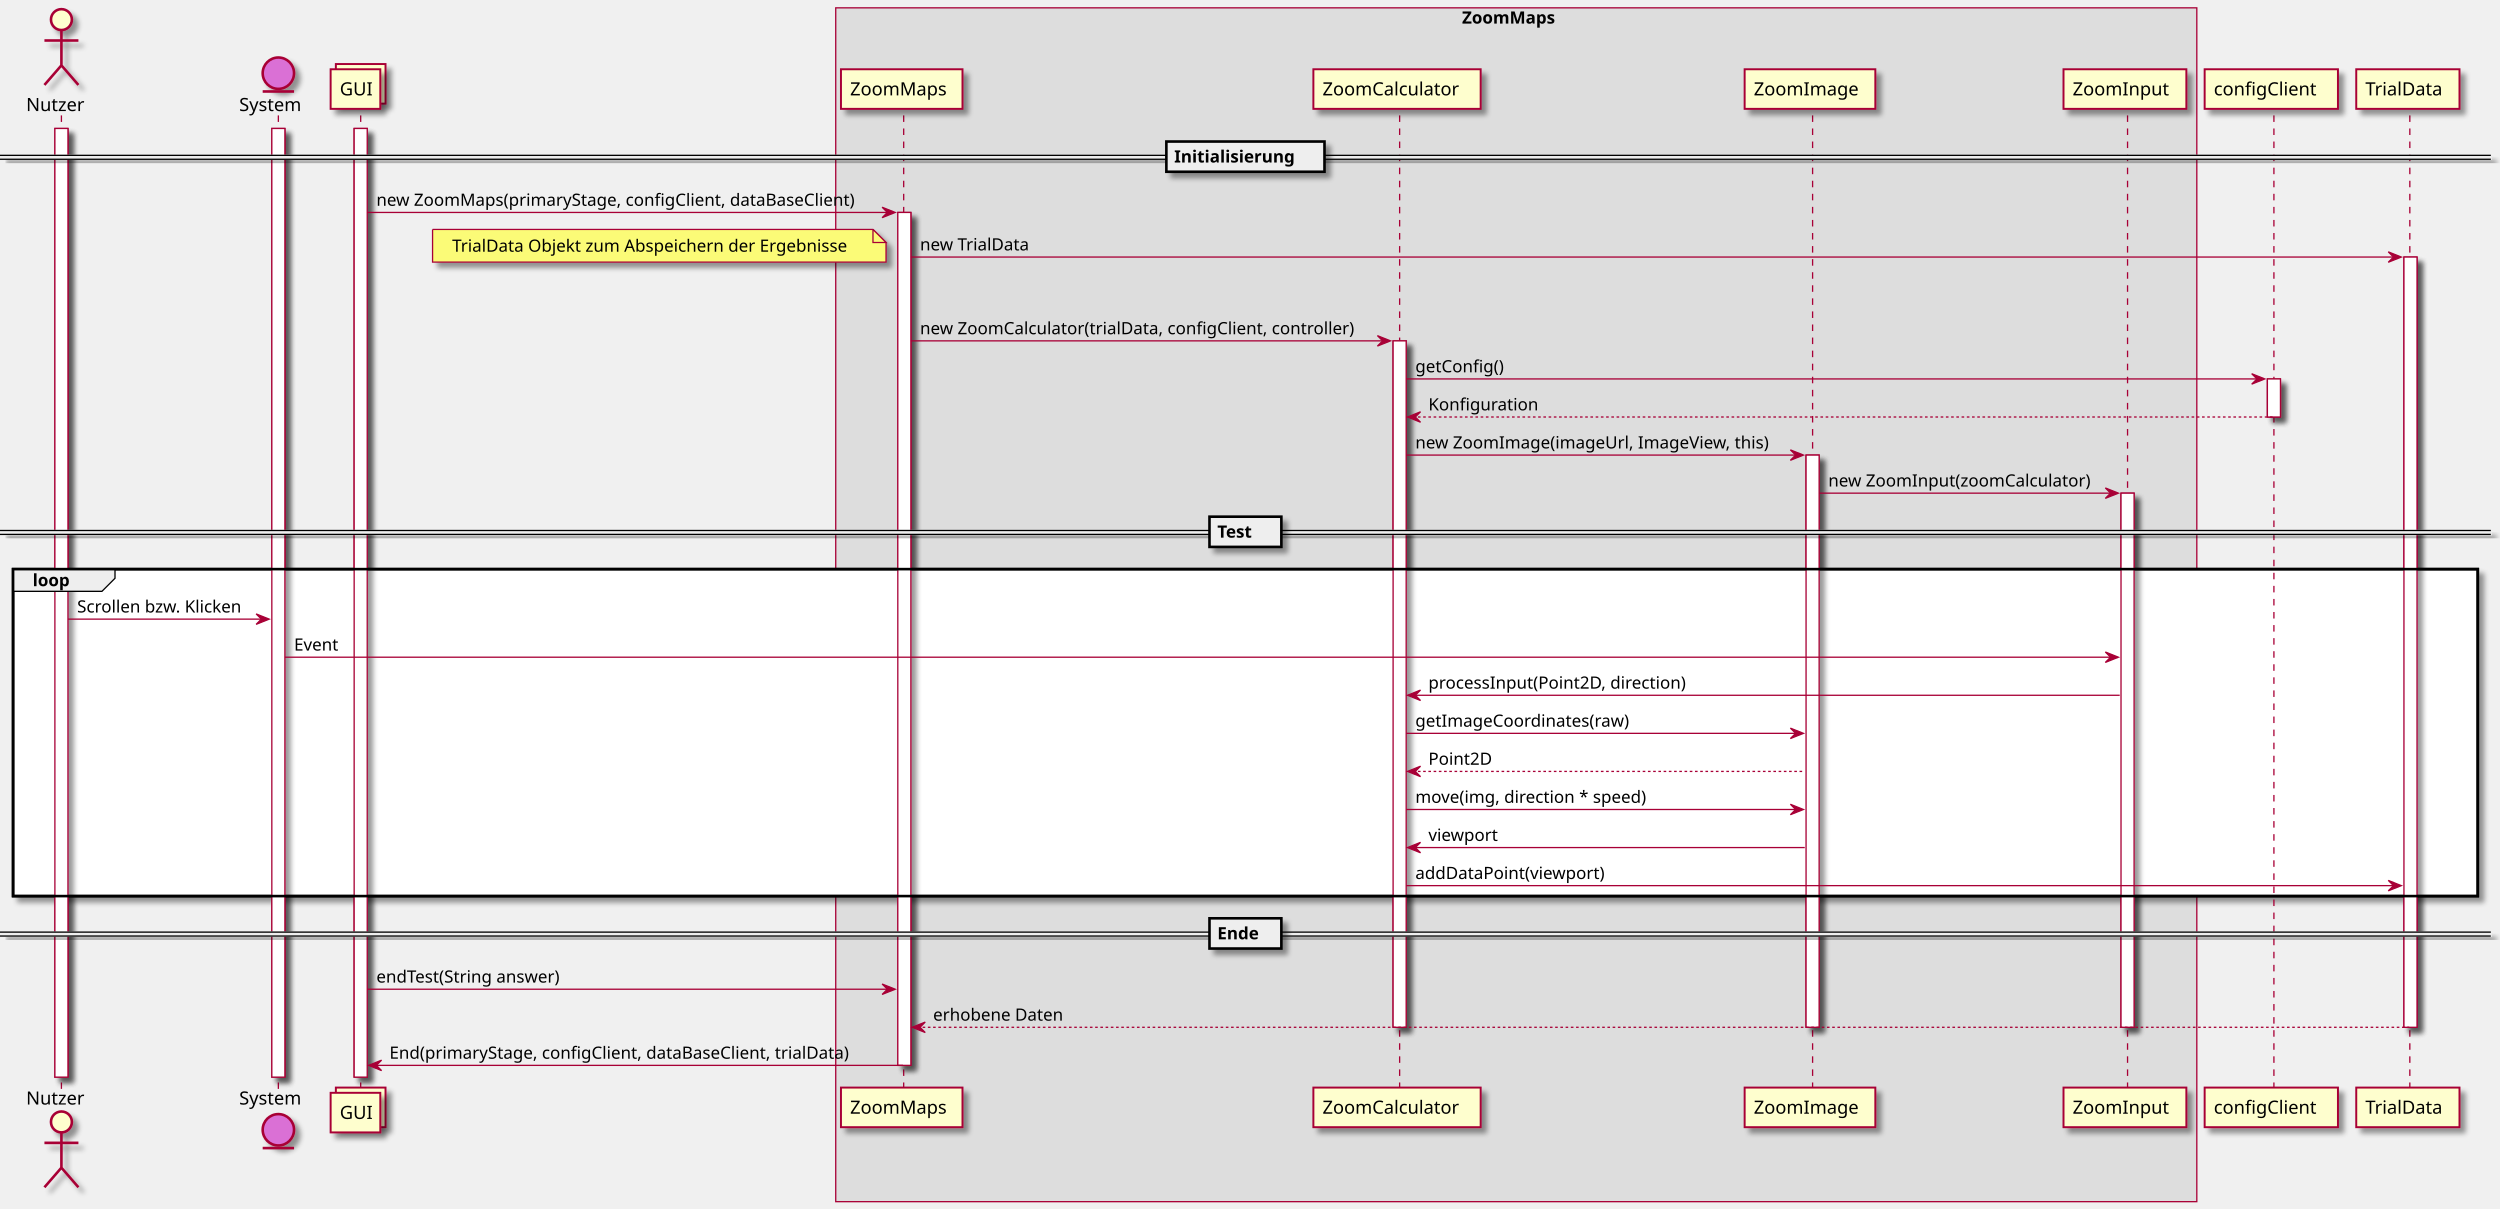
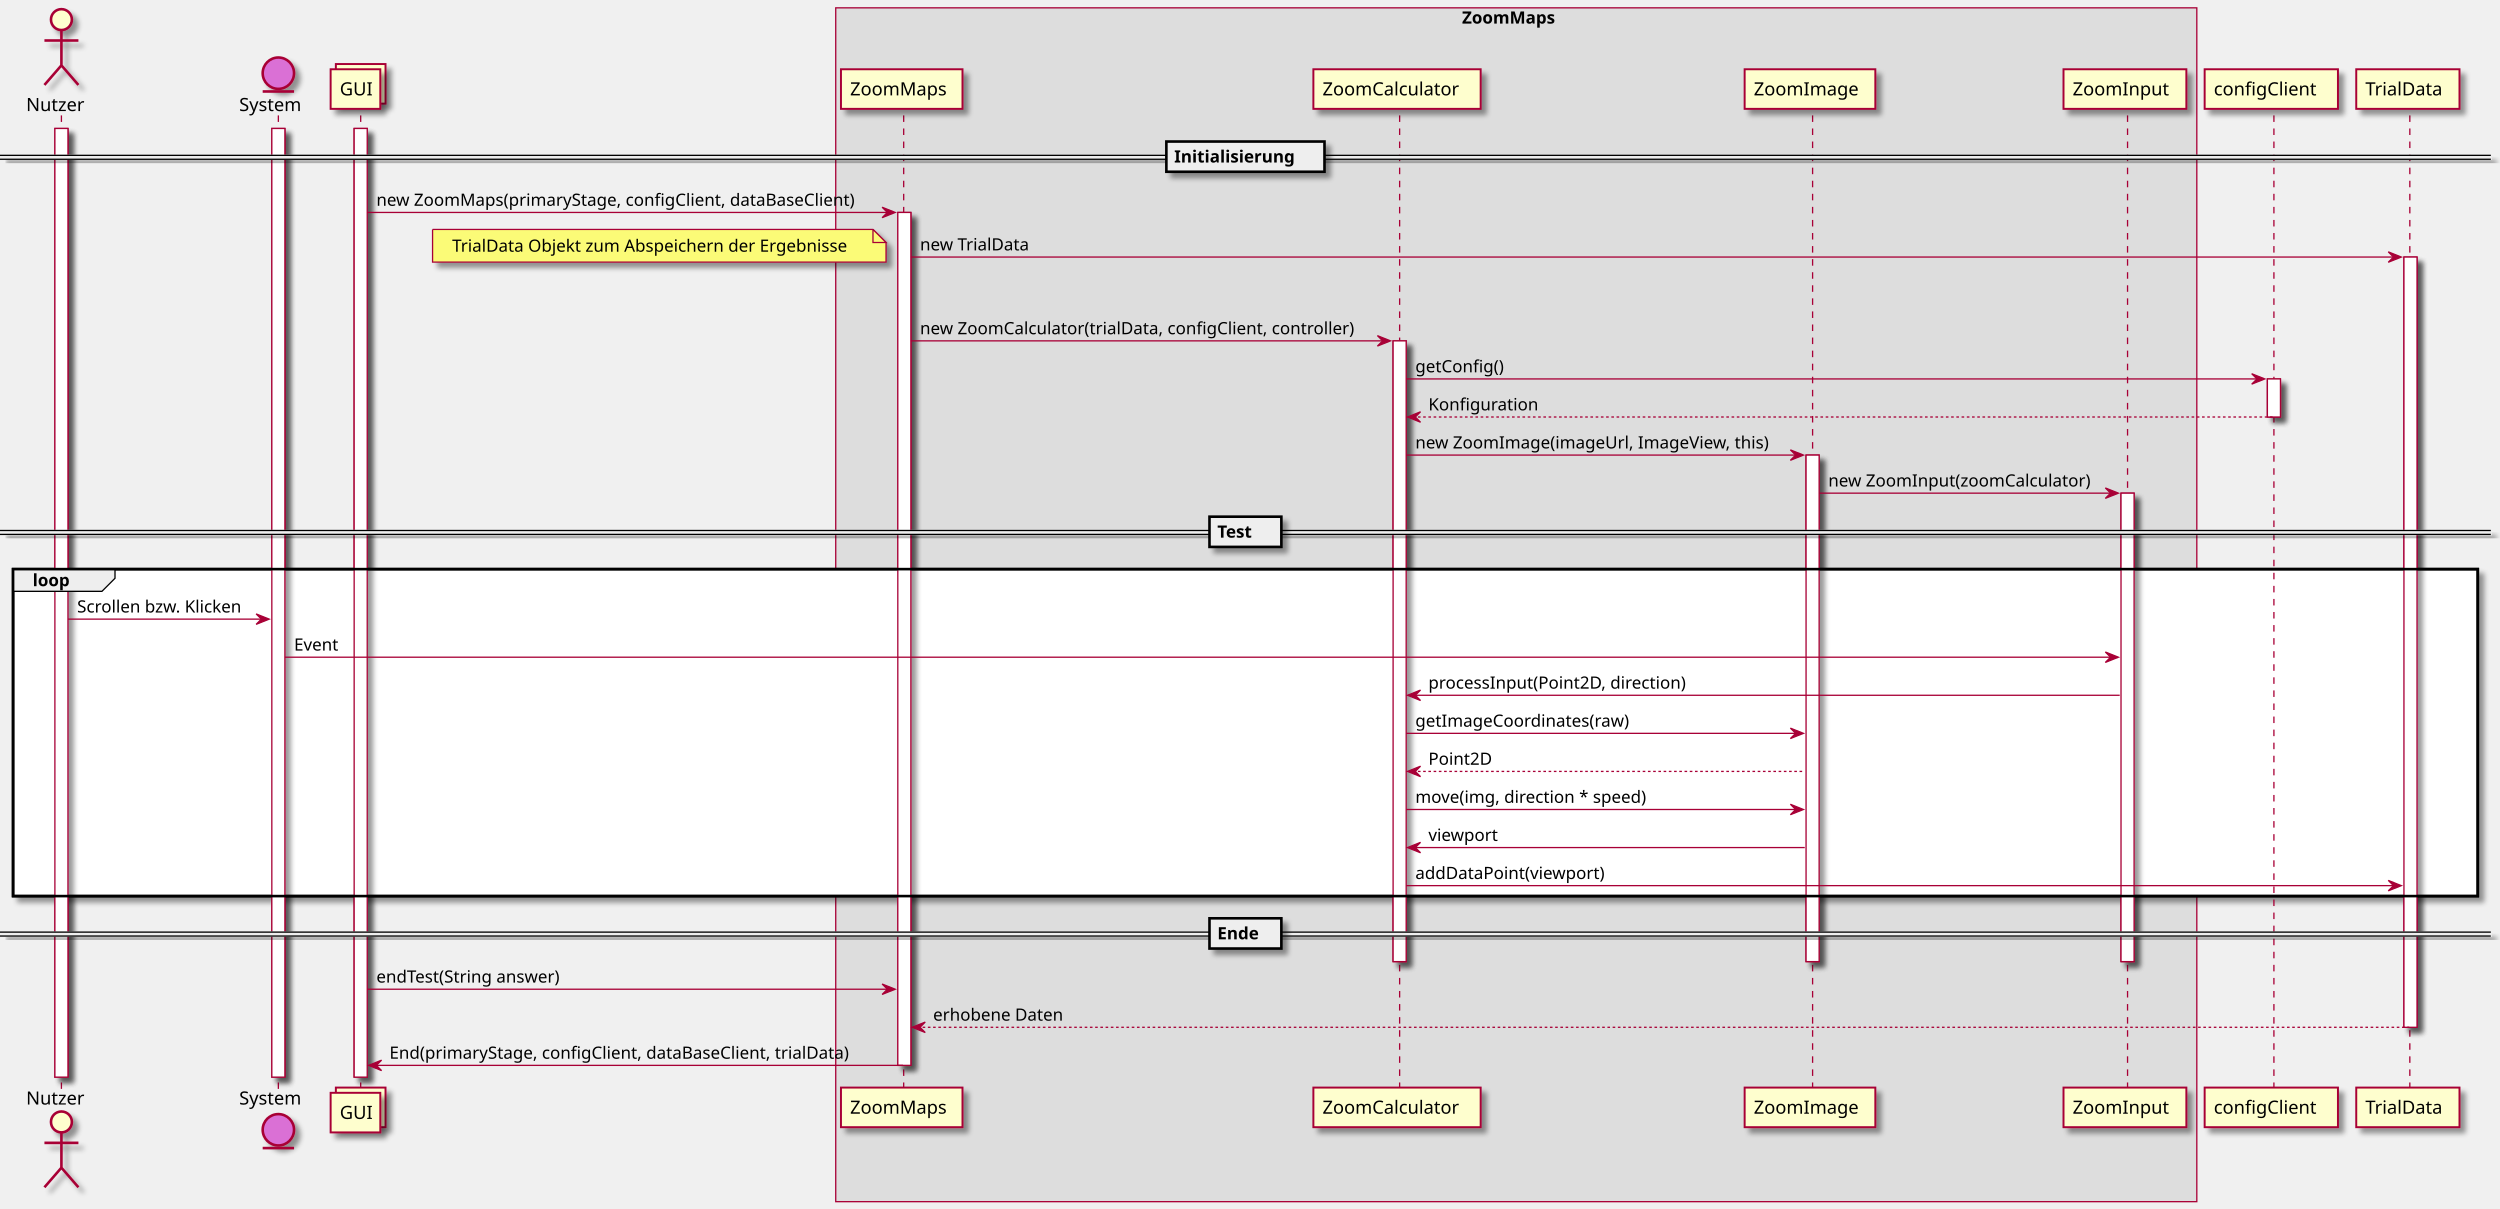
<svg xmlns="http://www.w3.org/2000/svg" contentScriptType="application/ecmascript" contentStyleType="text/css" height="925px" preserveAspectRatio="none" style="width:1913px;height:925px;background:#FFFFFF;" version="1.1" viewBox="0 0 1913 925" width="1913px" zoomAndPan="magnify">
  <defs>
-     <filter height="300%" id="f13p0og6taqlgd" width="300%" x="-1" y="-1">
+     <filter height="300%" id="fv0olsi7f3toj" width="300%" x="-1" y="-1">
      <feGaussianBlur result="blurOut" stdDeviation="2.0" />
      <feColorMatrix in="blurOut" result="blurOut2" type="matrix" values="0 0 0 0 0 0 0 0 0 0 0 0 0 0 0 0 0 0 .4 0" />
      <feOffset dx="4.0" dy="4.0" in="blurOut2" result="blurOut3" />
      <feBlend in="SourceGraphic" in2="blurOut3" mode="normal" />
    </filter>
  </defs>
  <g>
    <rect fill="#DDDDDD" height="913.516" style="stroke:#A80036;stroke-width:1.0;" width="1041.5" x="639.5" y="6" />
    <text fill="#000000" font-family="sans-serif" font-size="13" font-weight="bold" lengthAdjust="spacing" textLength="83" x="1118.75" y="18.067">ZoomMaps</text>
-     <rect fill="#FFFFFF" filter="url(#f13p0og6taqlgd)" height="725.922" style="stroke:#A80036;stroke-width:1.0;" width="10" x="42" y="98.297" />
-     <rect fill="#FFFFFF" filter="url(#f13p0og6taqlgd)" height="725.922" style="stroke:#A80036;stroke-width:1.0;" width="10" x="208" y="98.297" />
-     <rect fill="#FFFFFF" filter="url(#f13p0og6taqlgd)" height="725.922" style="stroke:#A80036;stroke-width:1.0;" width="10" x="271" y="98.297" />
-     <rect fill="#FFFFFF" filter="url(#f13p0og6taqlgd)" height="652.656" style="stroke:#A80036;stroke-width:1.0;" width="10" x="687" y="162.562" />
-     <rect fill="#FFFFFF" filter="url(#f13p0og6taqlgd)" height="525.258" style="stroke:#A80036;stroke-width:1.0;" width="10" x="1066" y="260.828" />
-     <rect fill="#FFFFFF" filter="url(#f13p0og6taqlgd)" height="437.859" style="stroke:#A80036;stroke-width:1.0;" width="10" x="1382" y="348.227" />
-     <rect fill="#FFFFFF" filter="url(#f13p0og6taqlgd)" height="408.727" style="stroke:#A80036;stroke-width:1.0;" width="10" x="1623" y="377.359" />
-     <rect fill="#FFFFFF" filter="url(#f13p0og6taqlgd)" height="29.133" style="stroke:#A80036;stroke-width:1.0;" width="10" x="1735" y="289.961" />
-     <rect fill="#FFFFFF" filter="url(#f13p0og6taqlgd)" height="589.391" style="stroke:#A80036;stroke-width:1.0;" width="10" x="1839.5" y="196.695" />
-     <rect fill="#FFFFFF" filter="url(#f13p0og6taqlgd)" height="250.195" style="stroke:#000000;stroke-width:2.0;" width="1886" x="10" y="435.492" />
+     <rect fill="#FFFFFF" filter="url(#fv0olsi7f3toj)" height="725.922" style="stroke:#A80036;stroke-width:1.0;" width="10" x="42" y="98.297" />
+     <rect fill="#FFFFFF" filter="url(#fv0olsi7f3toj)" height="725.922" style="stroke:#A80036;stroke-width:1.0;" width="10" x="208" y="98.297" />
+     <rect fill="#FFFFFF" filter="url(#fv0olsi7f3toj)" height="725.922" style="stroke:#A80036;stroke-width:1.0;" width="10" x="271" y="98.297" />
+     <rect fill="#FFFFFF" filter="url(#fv0olsi7f3toj)" height="652.656" style="stroke:#A80036;stroke-width:1.0;" width="10" x="687" y="162.562" />
+     <rect fill="#FFFFFF" filter="url(#fv0olsi7f3toj)" height="474.992" style="stroke:#A80036;stroke-width:1.0;" width="10" x="1066" y="260.828" />
+     <rect fill="#FFFFFF" filter="url(#fv0olsi7f3toj)" height="387.594" style="stroke:#A80036;stroke-width:1.0;" width="10" x="1382" y="348.227" />
+     <rect fill="#FFFFFF" filter="url(#fv0olsi7f3toj)" height="358.461" style="stroke:#A80036;stroke-width:1.0;" width="10" x="1623" y="377.359" />
+     <rect fill="#FFFFFF" filter="url(#fv0olsi7f3toj)" height="29.133" style="stroke:#A80036;stroke-width:1.0;" width="10" x="1735" y="289.961" />
+     <rect fill="#FFFFFF" filter="url(#fv0olsi7f3toj)" height="589.391" style="stroke:#A80036;stroke-width:1.0;" width="10" x="1839.5" y="196.695" />
+     <rect fill="#FFFFFF" filter="url(#fv0olsi7f3toj)" height="250.195" style="stroke:#000000;stroke-width:2.0;" width="1886" x="10" y="435.492" />
    <line style="stroke:#A80036;stroke-width:1.0;stroke-dasharray:5.0,5.0;" x1="47" x2="47" y1="88.297" y2="833.219" />
    <line style="stroke:#A80036;stroke-width:1.0;stroke-dasharray:5.0,5.0;" x1="213" x2="213" y1="88.297" y2="833.219" />
    <line style="stroke:#A80036;stroke-width:1.0;stroke-dasharray:5.0,5.0;" x1="276" x2="276" y1="88.297" y2="833.219" />
    <line style="stroke:#A80036;stroke-width:1.0;stroke-dasharray:5.0,5.0;" x1="691.5" x2="691.5" y1="88.297" y2="833.219" />
    <line style="stroke:#A80036;stroke-width:1.0;stroke-dasharray:5.0,5.0;" x1="1071" x2="1071" y1="88.297" y2="833.219" />
    <line style="stroke:#A80036;stroke-width:1.0;stroke-dasharray:5.0,5.0;" x1="1387" x2="1387" y1="88.297" y2="833.219" />
    <line style="stroke:#A80036;stroke-width:1.0;stroke-dasharray:5.0,5.0;" x1="1628" x2="1628" y1="88.297" y2="833.219" />
    <line style="stroke:#A80036;stroke-width:1.0;stroke-dasharray:5.0,5.0;" x1="1740" x2="1740" y1="88.297" y2="833.219" />
    <line style="stroke:#A80036;stroke-width:1.0;stroke-dasharray:5.0,5.0;" x1="1844" x2="1844" y1="88.297" y2="833.219" />
    <text fill="#000000" font-family="sans-serif" font-size="14" lengthAdjust="spacing" textLength="48" x="20" y="84.995">Nutzer</text>
-     <ellipse cx="47" cy="15" fill="#FEFECE" filter="url(#f13p0og6taqlgd)" rx="8" ry="8" style="stroke:#A80036;stroke-width:2.0;" />
-     <path d="M47,23 L47,50 M34,31 L60,31 M47,50 L34,65 M47,50 L60,65 " fill="none" filter="url(#f13p0og6taqlgd)" style="stroke:#A80036;stroke-width:2.0;" />
+     <ellipse cx="47" cy="15" fill="#FEFECE" filter="url(#fv0olsi7f3toj)" rx="8" ry="8" style="stroke:#A80036;stroke-width:2.0;" />
+     <path d="M47,23 L47,50 M34,31 L60,31 M47,50 L34,65 M47,50 L60,65 " fill="none" filter="url(#fv0olsi7f3toj)" style="stroke:#A80036;stroke-width:2.0;" />
    <text fill="#000000" font-family="sans-serif" font-size="14" lengthAdjust="spacing" textLength="48" x="20" y="845.214">Nutzer</text>
-     <ellipse cx="47" cy="858.516" fill="#FEFECE" filter="url(#f13p0og6taqlgd)" rx="8" ry="8" style="stroke:#A80036;stroke-width:2.0;" />
-     <path d="M47,866.516 L47,893.516 M34,874.516 L60,874.516 M47,893.516 L34,908.516 M47,893.516 L60,908.516 " fill="none" filter="url(#f13p0og6taqlgd)" style="stroke:#A80036;stroke-width:2.0;" />
+     <ellipse cx="47" cy="858.516" fill="#FEFECE" filter="url(#fv0olsi7f3toj)" rx="8" ry="8" style="stroke:#A80036;stroke-width:2.0;" />
+     <path d="M47,866.516 L47,893.516 M34,874.516 L60,874.516 M47,893.516 L34,908.516 M47,893.516 L60,908.516 " fill="none" filter="url(#fv0olsi7f3toj)" style="stroke:#A80036;stroke-width:2.0;" />
    <text fill="#000000" font-family="sans-serif" font-size="14" lengthAdjust="spacing" textLength="54" x="183" y="84.995">System</text>
-     <ellipse cx="213" cy="56" fill="#DA70D5" filter="url(#f13p0og6taqlgd)" rx="12" ry="12" style="stroke:#A80036;stroke-width:2.0;" />
+     <ellipse cx="213" cy="56" fill="#DA70D5" filter="url(#fv0olsi7f3toj)" rx="12" ry="12" style="stroke:#A80036;stroke-width:2.0;" />
    <line style="stroke:#A80036;stroke-width:2.0;" x1="201" x2="225" y1="70" y2="70" />
    <text fill="#000000" font-family="sans-serif" font-size="14" lengthAdjust="spacing" textLength="54" x="183" y="845.214">System</text>
-     <ellipse cx="213" cy="864.516" fill="#DA70D5" filter="url(#f13p0og6taqlgd)" rx="12" ry="12" style="stroke:#A80036;stroke-width:2.0;" />
+     <ellipse cx="213" cy="864.516" fill="#DA70D5" filter="url(#fv0olsi7f3toj)" rx="12" ry="12" style="stroke:#A80036;stroke-width:2.0;" />
    <line style="stroke:#A80036;stroke-width:2.0;" x1="201" x2="225" y1="878.516" y2="878.516" />
-     <rect fill="#FEFECE" filter="url(#f13p0og6taqlgd)" height="30.297" style="stroke:#A80036;stroke-width:1.5;" width="38" x="257" y="49" />
-     <rect fill="#FEFECE" filter="url(#f13p0og6taqlgd)" height="30.297" style="stroke:#A80036;stroke-width:1.5;" width="38" x="253" y="53" />
+     <rect fill="#FEFECE" filter="url(#fv0olsi7f3toj)" height="30.297" style="stroke:#A80036;stroke-width:1.5;" width="38" x="257" y="49" />
+     <rect fill="#FEFECE" filter="url(#fv0olsi7f3toj)" height="30.297" style="stroke:#A80036;stroke-width:1.5;" width="38" x="253" y="53" />
    <text fill="#000000" font-family="sans-serif" font-size="14" lengthAdjust="spacing" textLength="24" x="260" y="72.995">GUI</text>
-     <rect fill="#FEFECE" filter="url(#f13p0og6taqlgd)" height="30.297" style="stroke:#A80036;stroke-width:1.5;" width="38" x="257" y="832.219" />
-     <rect fill="#FEFECE" filter="url(#f13p0og6taqlgd)" height="30.297" style="stroke:#A80036;stroke-width:1.5;" width="38" x="253" y="836.219" />
+     <rect fill="#FEFECE" filter="url(#fv0olsi7f3toj)" height="30.297" style="stroke:#A80036;stroke-width:1.5;" width="38" x="257" y="832.219" />
+     <rect fill="#FEFECE" filter="url(#fv0olsi7f3toj)" height="30.297" style="stroke:#A80036;stroke-width:1.5;" width="38" x="253" y="836.219" />
    <text fill="#000000" font-family="sans-serif" font-size="14" lengthAdjust="spacing" textLength="24" x="260" y="856.214">GUI</text>
-     <rect fill="#FEFECE" filter="url(#f13p0og6taqlgd)" height="30.297" style="stroke:#A80036;stroke-width:1.5;" width="93" x="643.5" y="53" />
+     <rect fill="#FEFECE" filter="url(#fv0olsi7f3toj)" height="30.297" style="stroke:#A80036;stroke-width:1.5;" width="93" x="643.5" y="53" />
    <text fill="#000000" font-family="sans-serif" font-size="14" lengthAdjust="spacing" textLength="79" x="650.5" y="72.995">ZoomMaps</text>
-     <rect fill="#FEFECE" filter="url(#f13p0og6taqlgd)" height="30.297" style="stroke:#A80036;stroke-width:1.5;" width="93" x="643.5" y="832.219" />
+     <rect fill="#FEFECE" filter="url(#fv0olsi7f3toj)" height="30.297" style="stroke:#A80036;stroke-width:1.5;" width="93" x="643.5" y="832.219" />
    <text fill="#000000" font-family="sans-serif" font-size="14" lengthAdjust="spacing" textLength="79" x="650.5" y="852.214">ZoomMaps</text>
-     <rect fill="#FEFECE" filter="url(#f13p0og6taqlgd)" height="30.297" style="stroke:#A80036;stroke-width:1.5;" width="128" x="1005" y="53" />
+     <rect fill="#FEFECE" filter="url(#fv0olsi7f3toj)" height="30.297" style="stroke:#A80036;stroke-width:1.5;" width="128" x="1005" y="53" />
    <text fill="#000000" font-family="sans-serif" font-size="14" lengthAdjust="spacing" textLength="114" x="1012" y="72.995">ZoomCalculator</text>
-     <rect fill="#FEFECE" filter="url(#f13p0og6taqlgd)" height="30.297" style="stroke:#A80036;stroke-width:1.5;" width="128" x="1005" y="832.219" />
+     <rect fill="#FEFECE" filter="url(#fv0olsi7f3toj)" height="30.297" style="stroke:#A80036;stroke-width:1.5;" width="128" x="1005" y="832.219" />
    <text fill="#000000" font-family="sans-serif" font-size="14" lengthAdjust="spacing" textLength="114" x="1012" y="852.214">ZoomCalculator</text>
-     <rect fill="#FEFECE" filter="url(#f13p0og6taqlgd)" height="30.297" style="stroke:#A80036;stroke-width:1.5;" width="100" x="1335" y="53" />
+     <rect fill="#FEFECE" filter="url(#fv0olsi7f3toj)" height="30.297" style="stroke:#A80036;stroke-width:1.5;" width="100" x="1335" y="53" />
    <text fill="#000000" font-family="sans-serif" font-size="14" lengthAdjust="spacing" textLength="86" x="1342" y="72.995">ZoomImage</text>
-     <rect fill="#FEFECE" filter="url(#f13p0og6taqlgd)" height="30.297" style="stroke:#A80036;stroke-width:1.5;" width="100" x="1335" y="832.219" />
+     <rect fill="#FEFECE" filter="url(#fv0olsi7f3toj)" height="30.297" style="stroke:#A80036;stroke-width:1.5;" width="100" x="1335" y="832.219" />
    <text fill="#000000" font-family="sans-serif" font-size="14" lengthAdjust="spacing" textLength="86" x="1342" y="852.214">ZoomImage</text>
-     <rect fill="#FEFECE" filter="url(#f13p0og6taqlgd)" height="30.297" style="stroke:#A80036;stroke-width:1.5;" width="94" x="1579" y="53" />
+     <rect fill="#FEFECE" filter="url(#fv0olsi7f3toj)" height="30.297" style="stroke:#A80036;stroke-width:1.5;" width="94" x="1579" y="53" />
    <text fill="#000000" font-family="sans-serif" font-size="14" lengthAdjust="spacing" textLength="80" x="1586" y="72.995">ZoomInput</text>
-     <rect fill="#FEFECE" filter="url(#f13p0og6taqlgd)" height="30.297" style="stroke:#A80036;stroke-width:1.5;" width="94" x="1579" y="832.219" />
+     <rect fill="#FEFECE" filter="url(#fv0olsi7f3toj)" height="30.297" style="stroke:#A80036;stroke-width:1.5;" width="94" x="1579" y="832.219" />
    <text fill="#000000" font-family="sans-serif" font-size="14" lengthAdjust="spacing" textLength="80" x="1586" y="852.214">ZoomInput</text>
-     <rect fill="#FEFECE" filter="url(#f13p0og6taqlgd)" height="30.297" style="stroke:#A80036;stroke-width:1.5;" width="102" x="1687" y="53" />
+     <rect fill="#FEFECE" filter="url(#fv0olsi7f3toj)" height="30.297" style="stroke:#A80036;stroke-width:1.5;" width="102" x="1687" y="53" />
    <text fill="#000000" font-family="sans-serif" font-size="14" lengthAdjust="spacing" textLength="88" x="1694" y="72.995">configClient</text>
-     <rect fill="#FEFECE" filter="url(#f13p0og6taqlgd)" height="30.297" style="stroke:#A80036;stroke-width:1.5;" width="102" x="1687" y="832.219" />
+     <rect fill="#FEFECE" filter="url(#fv0olsi7f3toj)" height="30.297" style="stroke:#A80036;stroke-width:1.5;" width="102" x="1687" y="832.219" />
    <text fill="#000000" font-family="sans-serif" font-size="14" lengthAdjust="spacing" textLength="88" x="1694" y="852.214">configClient</text>
-     <rect fill="#FEFECE" filter="url(#f13p0og6taqlgd)" height="30.297" style="stroke:#A80036;stroke-width:1.5;" width="79" x="1803" y="53" />
+     <rect fill="#FEFECE" filter="url(#fv0olsi7f3toj)" height="30.297" style="stroke:#A80036;stroke-width:1.5;" width="79" x="1803" y="53" />
    <text fill="#000000" font-family="sans-serif" font-size="14" lengthAdjust="spacing" textLength="65" x="1810" y="72.995">TrialData</text>
-     <rect fill="#FEFECE" filter="url(#f13p0og6taqlgd)" height="30.297" style="stroke:#A80036;stroke-width:1.5;" width="79" x="1803" y="832.219" />
+     <rect fill="#FEFECE" filter="url(#fv0olsi7f3toj)" height="30.297" style="stroke:#A80036;stroke-width:1.5;" width="79" x="1803" y="832.219" />
    <text fill="#000000" font-family="sans-serif" font-size="14" lengthAdjust="spacing" textLength="65" x="1810" y="852.214">TrialData</text>
-     <rect fill="#FFFFFF" filter="url(#f13p0og6taqlgd)" height="725.922" style="stroke:#A80036;stroke-width:1.0;" width="10" x="42" y="98.297" />
-     <rect fill="#FFFFFF" filter="url(#f13p0og6taqlgd)" height="725.922" style="stroke:#A80036;stroke-width:1.0;" width="10" x="208" y="98.297" />
-     <rect fill="#FFFFFF" filter="url(#f13p0og6taqlgd)" height="725.922" style="stroke:#A80036;stroke-width:1.0;" width="10" x="271" y="98.297" />
-     <rect fill="#FFFFFF" filter="url(#f13p0og6taqlgd)" height="652.656" style="stroke:#A80036;stroke-width:1.0;" width="10" x="687" y="162.562" />
-     <rect fill="#FFFFFF" filter="url(#f13p0og6taqlgd)" height="525.258" style="stroke:#A80036;stroke-width:1.0;" width="10" x="1066" y="260.828" />
-     <rect fill="#FFFFFF" filter="url(#f13p0og6taqlgd)" height="437.859" style="stroke:#A80036;stroke-width:1.0;" width="10" x="1382" y="348.227" />
-     <rect fill="#FFFFFF" filter="url(#f13p0og6taqlgd)" height="408.727" style="stroke:#A80036;stroke-width:1.0;" width="10" x="1623" y="377.359" />
-     <rect fill="#FFFFFF" filter="url(#f13p0og6taqlgd)" height="29.133" style="stroke:#A80036;stroke-width:1.0;" width="10" x="1735" y="289.961" />
-     <rect fill="#FFFFFF" filter="url(#f13p0og6taqlgd)" height="589.391" style="stroke:#A80036;stroke-width:1.0;" width="10" x="1839.5" y="196.695" />
-     <rect fill="#EEEEEE" filter="url(#f13p0og6taqlgd)" height="3" style="stroke:#EEEEEE;stroke-width:1.0;" width="1906" x="0" y="118.863" />
+     <rect fill="#FFFFFF" filter="url(#fv0olsi7f3toj)" height="725.922" style="stroke:#A80036;stroke-width:1.0;" width="10" x="42" y="98.297" />
+     <rect fill="#FFFFFF" filter="url(#fv0olsi7f3toj)" height="725.922" style="stroke:#A80036;stroke-width:1.0;" width="10" x="208" y="98.297" />
+     <rect fill="#FFFFFF" filter="url(#fv0olsi7f3toj)" height="725.922" style="stroke:#A80036;stroke-width:1.0;" width="10" x="271" y="98.297" />
+     <rect fill="#FFFFFF" filter="url(#fv0olsi7f3toj)" height="652.656" style="stroke:#A80036;stroke-width:1.0;" width="10" x="687" y="162.562" />
+     <rect fill="#FFFFFF" filter="url(#fv0olsi7f3toj)" height="474.992" style="stroke:#A80036;stroke-width:1.0;" width="10" x="1066" y="260.828" />
+     <rect fill="#FFFFFF" filter="url(#fv0olsi7f3toj)" height="387.594" style="stroke:#A80036;stroke-width:1.0;" width="10" x="1382" y="348.227" />
+     <rect fill="#FFFFFF" filter="url(#fv0olsi7f3toj)" height="358.461" style="stroke:#A80036;stroke-width:1.0;" width="10" x="1623" y="377.359" />
+     <rect fill="#FFFFFF" filter="url(#fv0olsi7f3toj)" height="29.133" style="stroke:#A80036;stroke-width:1.0;" width="10" x="1735" y="289.961" />
+     <rect fill="#FFFFFF" filter="url(#fv0olsi7f3toj)" height="589.391" style="stroke:#A80036;stroke-width:1.0;" width="10" x="1839.5" y="196.695" />
+     <rect fill="#EEEEEE" filter="url(#fv0olsi7f3toj)" height="3" style="stroke:#EEEEEE;stroke-width:1.0;" width="1906" x="0" y="118.863" />
    <line style="stroke:#000000;stroke-width:1.0;" x1="0" x2="1906" y1="118.863" y2="118.863" />
    <line style="stroke:#000000;stroke-width:1.0;" x1="0" x2="1906" y1="121.863" y2="121.863" />
-     <rect fill="#EEEEEE" filter="url(#f13p0og6taqlgd)" height="23.133" style="stroke:#000000;stroke-width:2.0;" width="121" x="892.5" y="108.297" />
+     <rect fill="#EEEEEE" filter="url(#fv0olsi7f3toj)" height="23.133" style="stroke:#000000;stroke-width:2.0;" width="121" x="892.5" y="108.297" />
    <text fill="#000000" font-family="sans-serif" font-size="13" font-weight="bold" lengthAdjust="spacing" textLength="102" x="898.5" y="124.364">Initialisierung</text>
    <polygon fill="#A80036" points="675,158.562,685,162.562,675,166.562,679,162.562" style="stroke:#A80036;stroke-width:1.0;" />
    <line style="stroke:#A80036;stroke-width:1.0;" x1="281" x2="681" y1="162.562" y2="162.562" />
    <text fill="#000000" font-family="sans-serif" font-size="13" lengthAdjust="spacing" textLength="387" x="288" y="157.497">new ZoomMaps(primaryStage, configClient, dataBaseClient)</text>
    <polygon fill="#A80036" points="1827.5,192.695,1837.5,196.695,1827.5,200.695,1831.5,196.695" style="stroke:#A80036;stroke-width:1.0;" />
    <line style="stroke:#A80036;stroke-width:1.0;" x1="697" x2="1833.5" y1="196.695" y2="196.695" />
    <text fill="#000000" font-family="sans-serif" font-size="13" lengthAdjust="spacing" textLength="89" x="704" y="191.629">new TrialData</text>
-     <path d="M331,175.562 L331,200.562 L678,200.562 L678,185.562 L668,175.562 L331,175.562 " fill="#FBFB77" filter="url(#f13p0og6taqlgd)" style="stroke:#A80036;stroke-width:1.0;" />
+     <path d="M331,175.562 L331,200.562 L678,200.562 L678,185.562 L668,175.562 L331,175.562 " fill="#FBFB77" filter="url(#fv0olsi7f3toj)" style="stroke:#A80036;stroke-width:1.0;" />
    <path d="M668,175.562 L668,185.562 L678,185.562 L668,175.562 " fill="#FBFB77" style="stroke:#A80036;stroke-width:1.0;" />
    <text fill="#000000" font-family="sans-serif" font-size="13" lengthAdjust="spacing" textLength="317" x="346" y="192.629">TrialData Objekt zum Abspeichern der Ergebnisse</text>
    <polygon fill="#A80036" points="1054,256.828,1064,260.828,1054,264.828,1058,260.828" style="stroke:#A80036;stroke-width:1.0;" />
    <line style="stroke:#A80036;stroke-width:1.0;" x1="697" x2="1060" y1="260.828" y2="260.828" />
    <text fill="#000000" font-family="sans-serif" font-size="13" lengthAdjust="spacing" textLength="350" x="704" y="255.762">new ZoomCalculator(trialData, configClient, controller)</text>
    <polygon fill="#A80036" points="1723,285.961,1733,289.961,1723,293.961,1727,289.961" style="stroke:#A80036;stroke-width:1.0;" />
    <line style="stroke:#A80036;stroke-width:1.0;" x1="1076" x2="1729" y1="289.961" y2="289.961" />
    <text fill="#000000" font-family="sans-serif" font-size="13" lengthAdjust="spacing" textLength="72" x="1083" y="284.895">getConfig()</text>
    <polygon fill="#A80036" points="1087,315.094,1077,319.094,1087,323.094,1083,319.094" style="stroke:#A80036;stroke-width:1.0;" />
    <line style="stroke:#A80036;stroke-width:1.0;stroke-dasharray:2.0,2.0;" x1="1081" x2="1739" y1="319.094" y2="319.094" />
    <text fill="#000000" font-family="sans-serif" font-size="13" lengthAdjust="spacing" textLength="85" x="1093" y="314.028">Konfiguration</text>
    <polygon fill="#A80036" points="1370,344.227,1380,348.227,1370,352.227,1374,348.227" style="stroke:#A80036;stroke-width:1.0;" />
    <line style="stroke:#A80036;stroke-width:1.0;" x1="1076" x2="1376" y1="348.227" y2="348.227" />
    <text fill="#000000" font-family="sans-serif" font-size="13" lengthAdjust="spacing" textLength="287" x="1083" y="343.161">new ZoomImage(imageUrl, ImageView, this)</text>
    <polygon fill="#A80036" points="1611,373.359,1621,377.359,1611,381.359,1615,377.359" style="stroke:#A80036;stroke-width:1.0;" />
    <line style="stroke:#A80036;stroke-width:1.0;" x1="1392" x2="1617" y1="377.359" y2="377.359" />
    <text fill="#000000" font-family="sans-serif" font-size="13" lengthAdjust="spacing" textLength="212" x="1399" y="372.293">new ZoomInput(zoomCalculator)</text>
-     <rect fill="#EEEEEE" filter="url(#f13p0og6taqlgd)" height="3" style="stroke:#EEEEEE;stroke-width:1.0;" width="1906" x="0" y="405.926" />
+     <rect fill="#EEEEEE" filter="url(#fv0olsi7f3toj)" height="3" style="stroke:#EEEEEE;stroke-width:1.0;" width="1906" x="0" y="405.926" />
    <line style="stroke:#000000;stroke-width:1.0;" x1="0" x2="1906" y1="405.926" y2="405.926" />
    <line style="stroke:#000000;stroke-width:1.0;" x1="0" x2="1906" y1="408.926" y2="408.926" />
-     <rect fill="#EEEEEE" filter="url(#f13p0og6taqlgd)" height="23.133" style="stroke:#000000;stroke-width:2.0;" width="55" x="925.5" y="395.359" />
+     <rect fill="#EEEEEE" filter="url(#fv0olsi7f3toj)" height="23.133" style="stroke:#000000;stroke-width:2.0;" width="55" x="925.5" y="395.359" />
    <text fill="#000000" font-family="sans-serif" font-size="13" font-weight="bold" lengthAdjust="spacing" textLength="36" x="931.5" y="411.426">Test</text>
    <path d="M10,435.492 L88,435.492 L88,442.492 L78,452.492 L10,452.492 L10,435.492 " fill="#EEEEEE" style="stroke:#000000;stroke-width:1.0;" />
    <rect fill="none" height="250.195" style="stroke:#000000;stroke-width:2.0;" width="1886" x="10" y="435.492" />
    <text fill="#000000" font-family="sans-serif" font-size="13" font-weight="bold" lengthAdjust="spacing" textLength="33" x="25" y="448.559">loop</text>
    <polygon fill="#A80036" points="196,469.758,206,473.758,196,477.758,200,473.758" style="stroke:#A80036;stroke-width:1.0;" />
    <line style="stroke:#A80036;stroke-width:1.0;" x1="52" x2="202" y1="473.758" y2="473.758" />
    <text fill="#000000" font-family="sans-serif" font-size="13" lengthAdjust="spacing" textLength="132" x="59" y="468.692">Scrollen bzw. Klicken</text>
    <polygon fill="#A80036" points="1611,498.891,1621,502.891,1611,506.891,1615,502.891" style="stroke:#A80036;stroke-width:1.0;" />
    <line style="stroke:#A80036;stroke-width:1.0;" x1="218" x2="1617" y1="502.891" y2="502.891" />
    <text fill="#000000" font-family="sans-serif" font-size="13" lengthAdjust="spacing" textLength="37" x="225" y="497.825">Event</text>
    <polygon fill="#A80036" points="1087,528.023,1077,532.023,1087,536.023,1083,532.023" style="stroke:#A80036;stroke-width:1.0;" />
    <line style="stroke:#A80036;stroke-width:1.0;" x1="1081" x2="1622" y1="532.023" y2="532.023" />
    <text fill="#000000" font-family="sans-serif" font-size="13" lengthAdjust="spacing" textLength="205" x="1093" y="526.957">processInput(Point2D, direction)</text>
    <polygon fill="#A80036" points="1370,557.156,1380,561.156,1370,565.156,1374,561.156" style="stroke:#A80036;stroke-width:1.0;" />
    <line style="stroke:#A80036;stroke-width:1.0;" x1="1076" x2="1376" y1="561.156" y2="561.156" />
    <text fill="#000000" font-family="sans-serif" font-size="13" lengthAdjust="spacing" textLength="172" x="1083" y="556.09">getImageCoordinates(raw)</text>
    <polygon fill="#A80036" points="1087,586.289,1077,590.289,1087,594.289,1083,590.289" style="stroke:#A80036;stroke-width:1.0;" />
    <line style="stroke:#A80036;stroke-width:1.0;stroke-dasharray:2.0,2.0;" x1="1081" x2="1381" y1="590.289" y2="590.289" />
    <text fill="#000000" font-family="sans-serif" font-size="13" lengthAdjust="spacing" textLength="50" x="1093" y="585.223">Point2D</text>
    <polygon fill="#A80036" points="1370,615.422,1380,619.422,1370,623.422,1374,619.422" style="stroke:#A80036;stroke-width:1.0;" />
    <line style="stroke:#A80036;stroke-width:1.0;" x1="1076" x2="1376" y1="619.422" y2="619.422" />
    <text fill="#000000" font-family="sans-serif" font-size="13" lengthAdjust="spacing" textLength="188" x="1083" y="614.356">move(img, direction * speed)</text>
    <polygon fill="#A80036" points="1087,644.555,1077,648.555,1087,652.555,1083,648.555" style="stroke:#A80036;stroke-width:1.0;" />
    <line style="stroke:#A80036;stroke-width:1.0;" x1="1081" x2="1381" y1="648.555" y2="648.555" />
    <text fill="#000000" font-family="sans-serif" font-size="13" lengthAdjust="spacing" textLength="56" x="1093" y="643.489">viewport</text>
    <polygon fill="#A80036" points="1827.5,673.688,1837.5,677.688,1827.5,681.688,1831.5,677.688" style="stroke:#A80036;stroke-width:1.0;" />
    <line style="stroke:#A80036;stroke-width:1.0;" x1="1076" x2="1833.5" y1="677.688" y2="677.688" />
    <text fill="#000000" font-family="sans-serif" font-size="13" lengthAdjust="spacing" textLength="153" x="1083" y="672.622">addDataPoint(viewport)</text>
-     <rect fill="#EEEEEE" filter="url(#f13p0og6taqlgd)" height="3" style="stroke:#EEEEEE;stroke-width:1.0;" width="1906" x="0" y="713.254" />
+     <rect fill="#EEEEEE" filter="url(#fv0olsi7f3toj)" height="3" style="stroke:#EEEEEE;stroke-width:1.0;" width="1906" x="0" y="713.254" />
    <line style="stroke:#000000;stroke-width:1.0;" x1="0" x2="1906" y1="713.254" y2="713.254" />
    <line style="stroke:#000000;stroke-width:1.0;" x1="0" x2="1906" y1="716.254" y2="716.254" />
-     <rect fill="#EEEEEE" filter="url(#f13p0og6taqlgd)" height="23.133" style="stroke:#000000;stroke-width:2.0;" width="55" x="925.5" y="702.688" />
+     <rect fill="#EEEEEE" filter="url(#fv0olsi7f3toj)" height="23.133" style="stroke:#000000;stroke-width:2.0;" width="55" x="925.5" y="702.688" />
    <text fill="#000000" font-family="sans-serif" font-size="13" font-weight="bold" lengthAdjust="spacing" textLength="36" x="931.5" y="718.754">Ende</text>
    <polygon fill="#A80036" points="675,752.953,685,756.953,675,760.953,679,756.953" style="stroke:#A80036;stroke-width:1.0;" />
    <line style="stroke:#A80036;stroke-width:1.0;" x1="281" x2="681" y1="756.953" y2="756.953" />
    <text fill="#000000" font-family="sans-serif" font-size="13" lengthAdjust="spacing" textLength="150" x="288" y="751.887">endTest(String answer)</text>
    <polygon fill="#A80036" points="708,782.086,698,786.086,708,790.086,704,786.086" style="stroke:#A80036;stroke-width:1.0;" />
    <line style="stroke:#A80036;stroke-width:1.0;stroke-dasharray:2.0,2.0;" x1="702" x2="1843.5" y1="786.086" y2="786.086" />
    <text fill="#000000" font-family="sans-serif" font-size="13" lengthAdjust="spacing" textLength="104" x="714" y="781.02">erhobene Daten</text>
    <polygon fill="#A80036" points="292,811.219,282,815.219,292,819.219,288,815.219" style="stroke:#A80036;stroke-width:1.0;" />
    <line style="stroke:#A80036;stroke-width:1.0;" x1="286" x2="691" y1="815.219" y2="815.219" />
    <text fill="#000000" font-family="sans-serif" font-size="13" lengthAdjust="spacing" textLength="371" x="298" y="810.153">End(primaryStage, configClient, dataBaseClient, trialData)</text>
  </g>
</svg>
